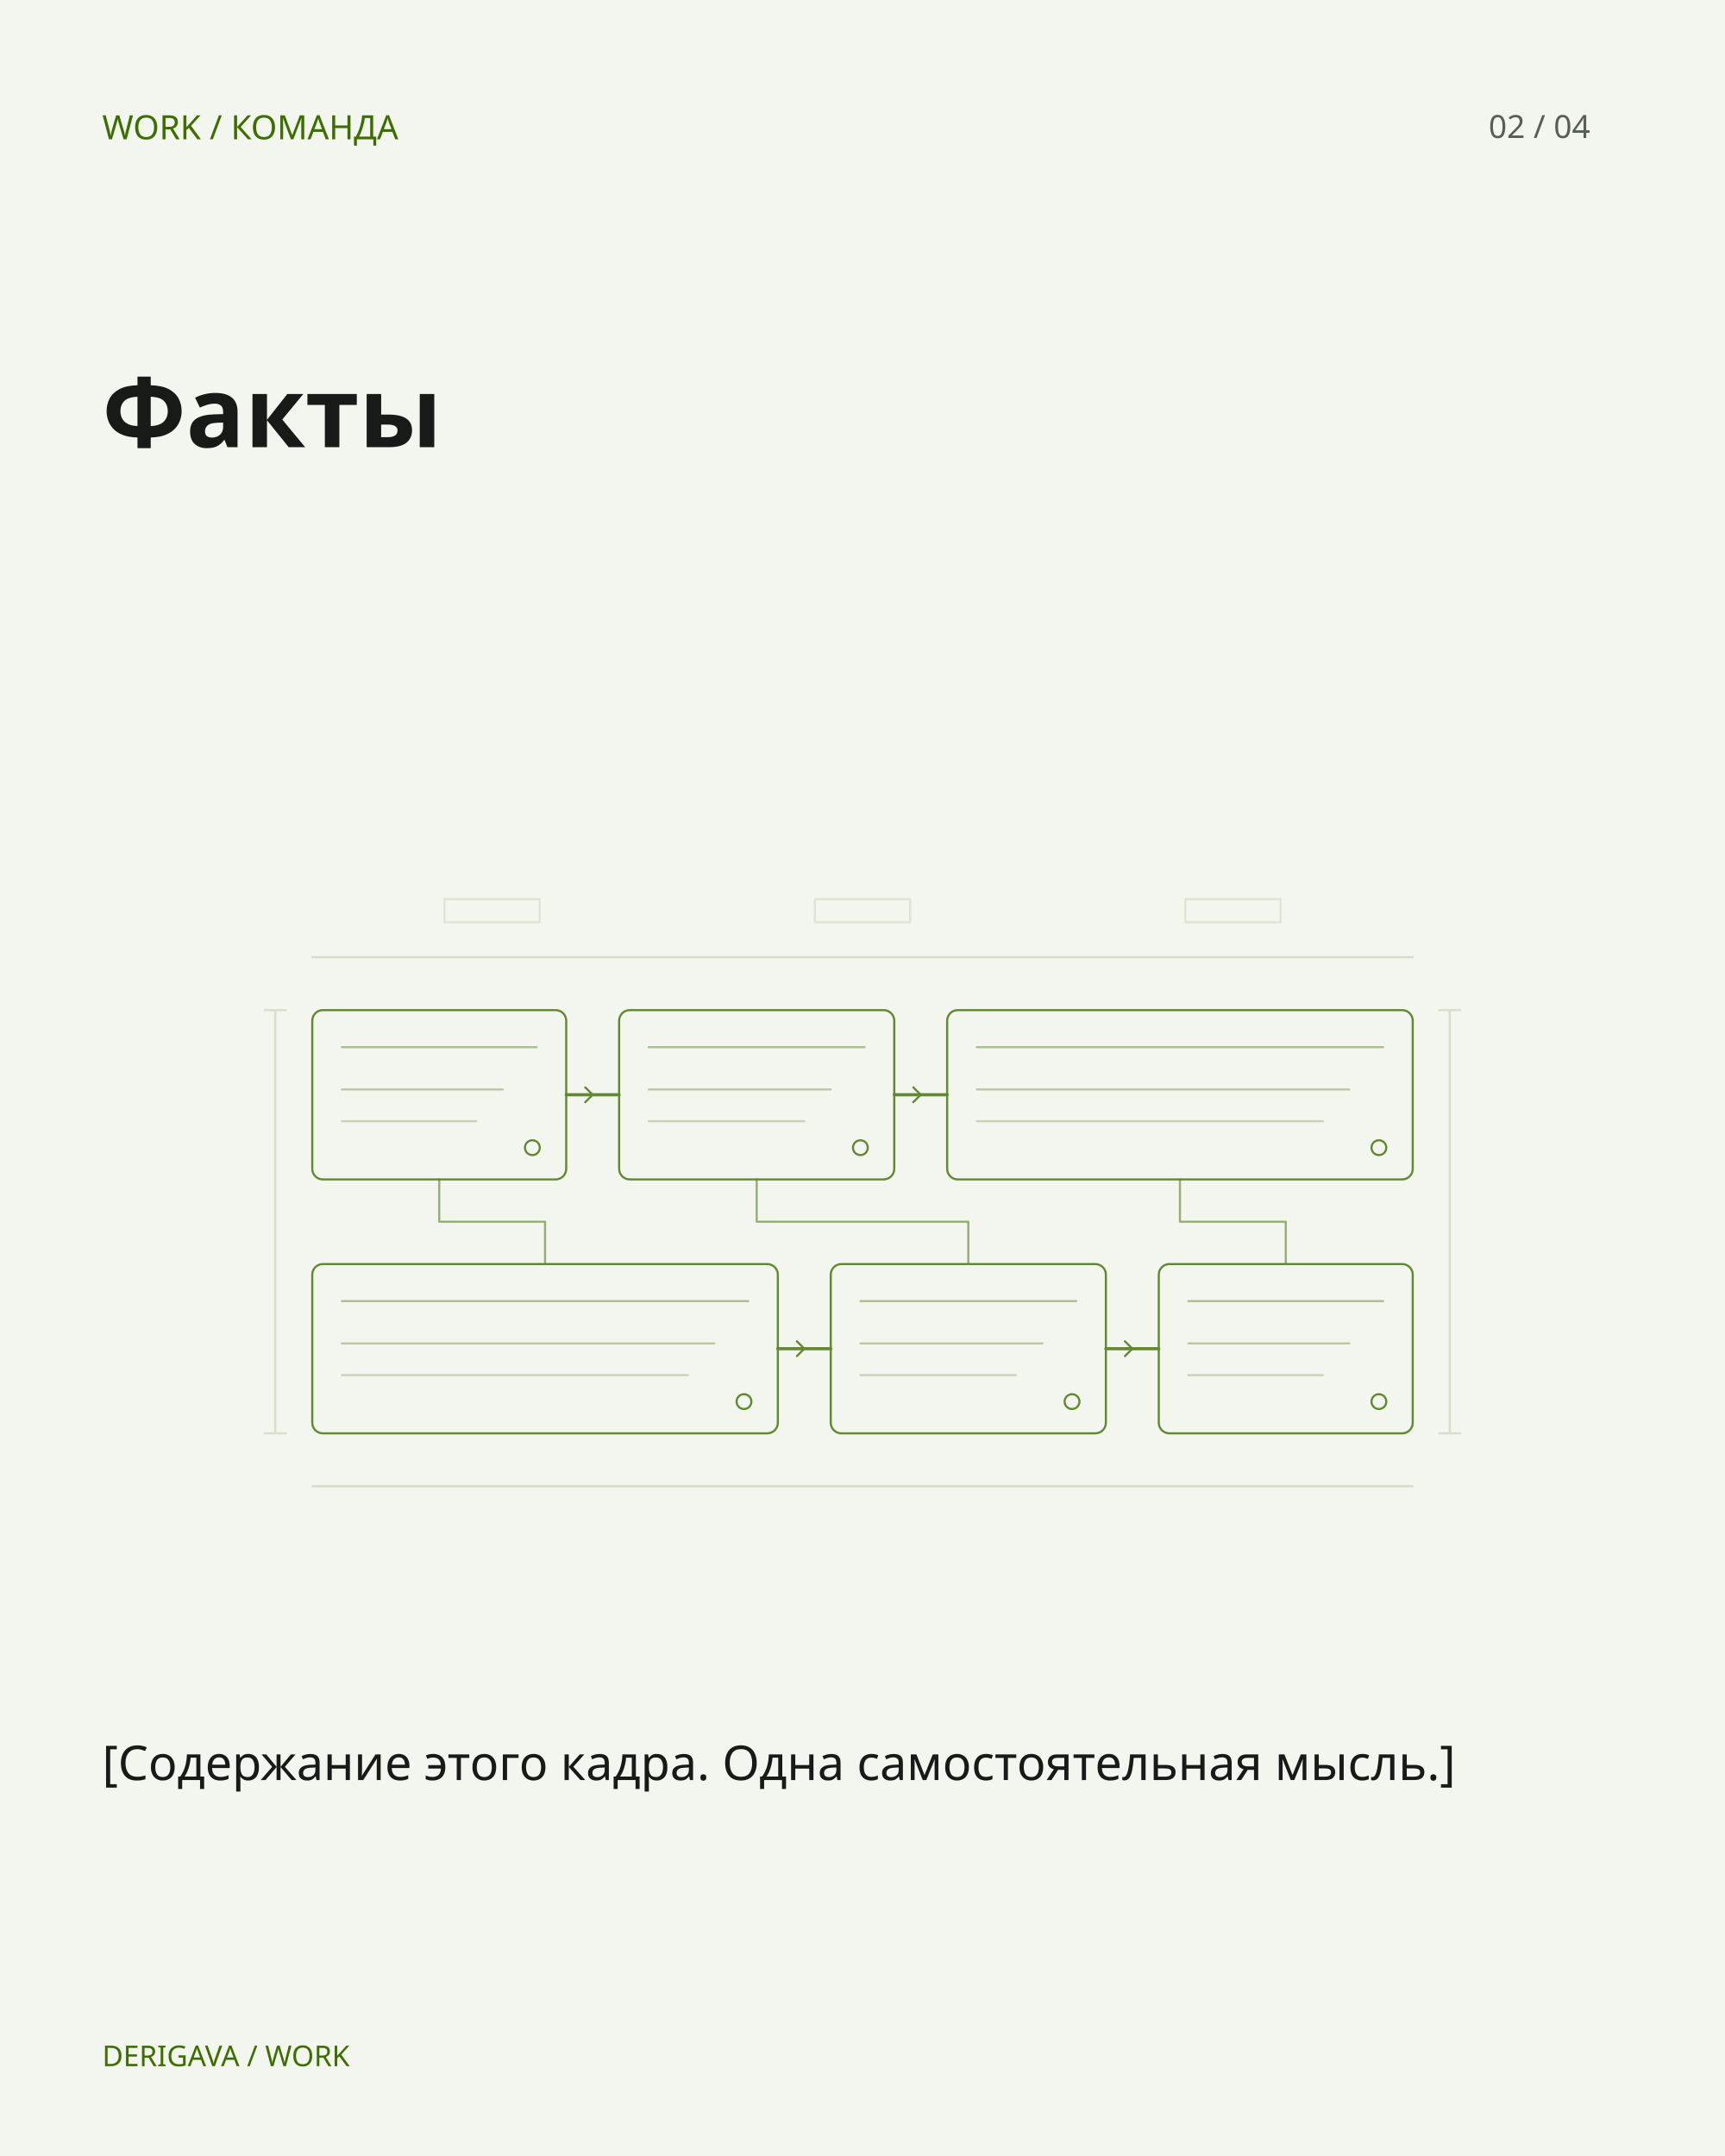
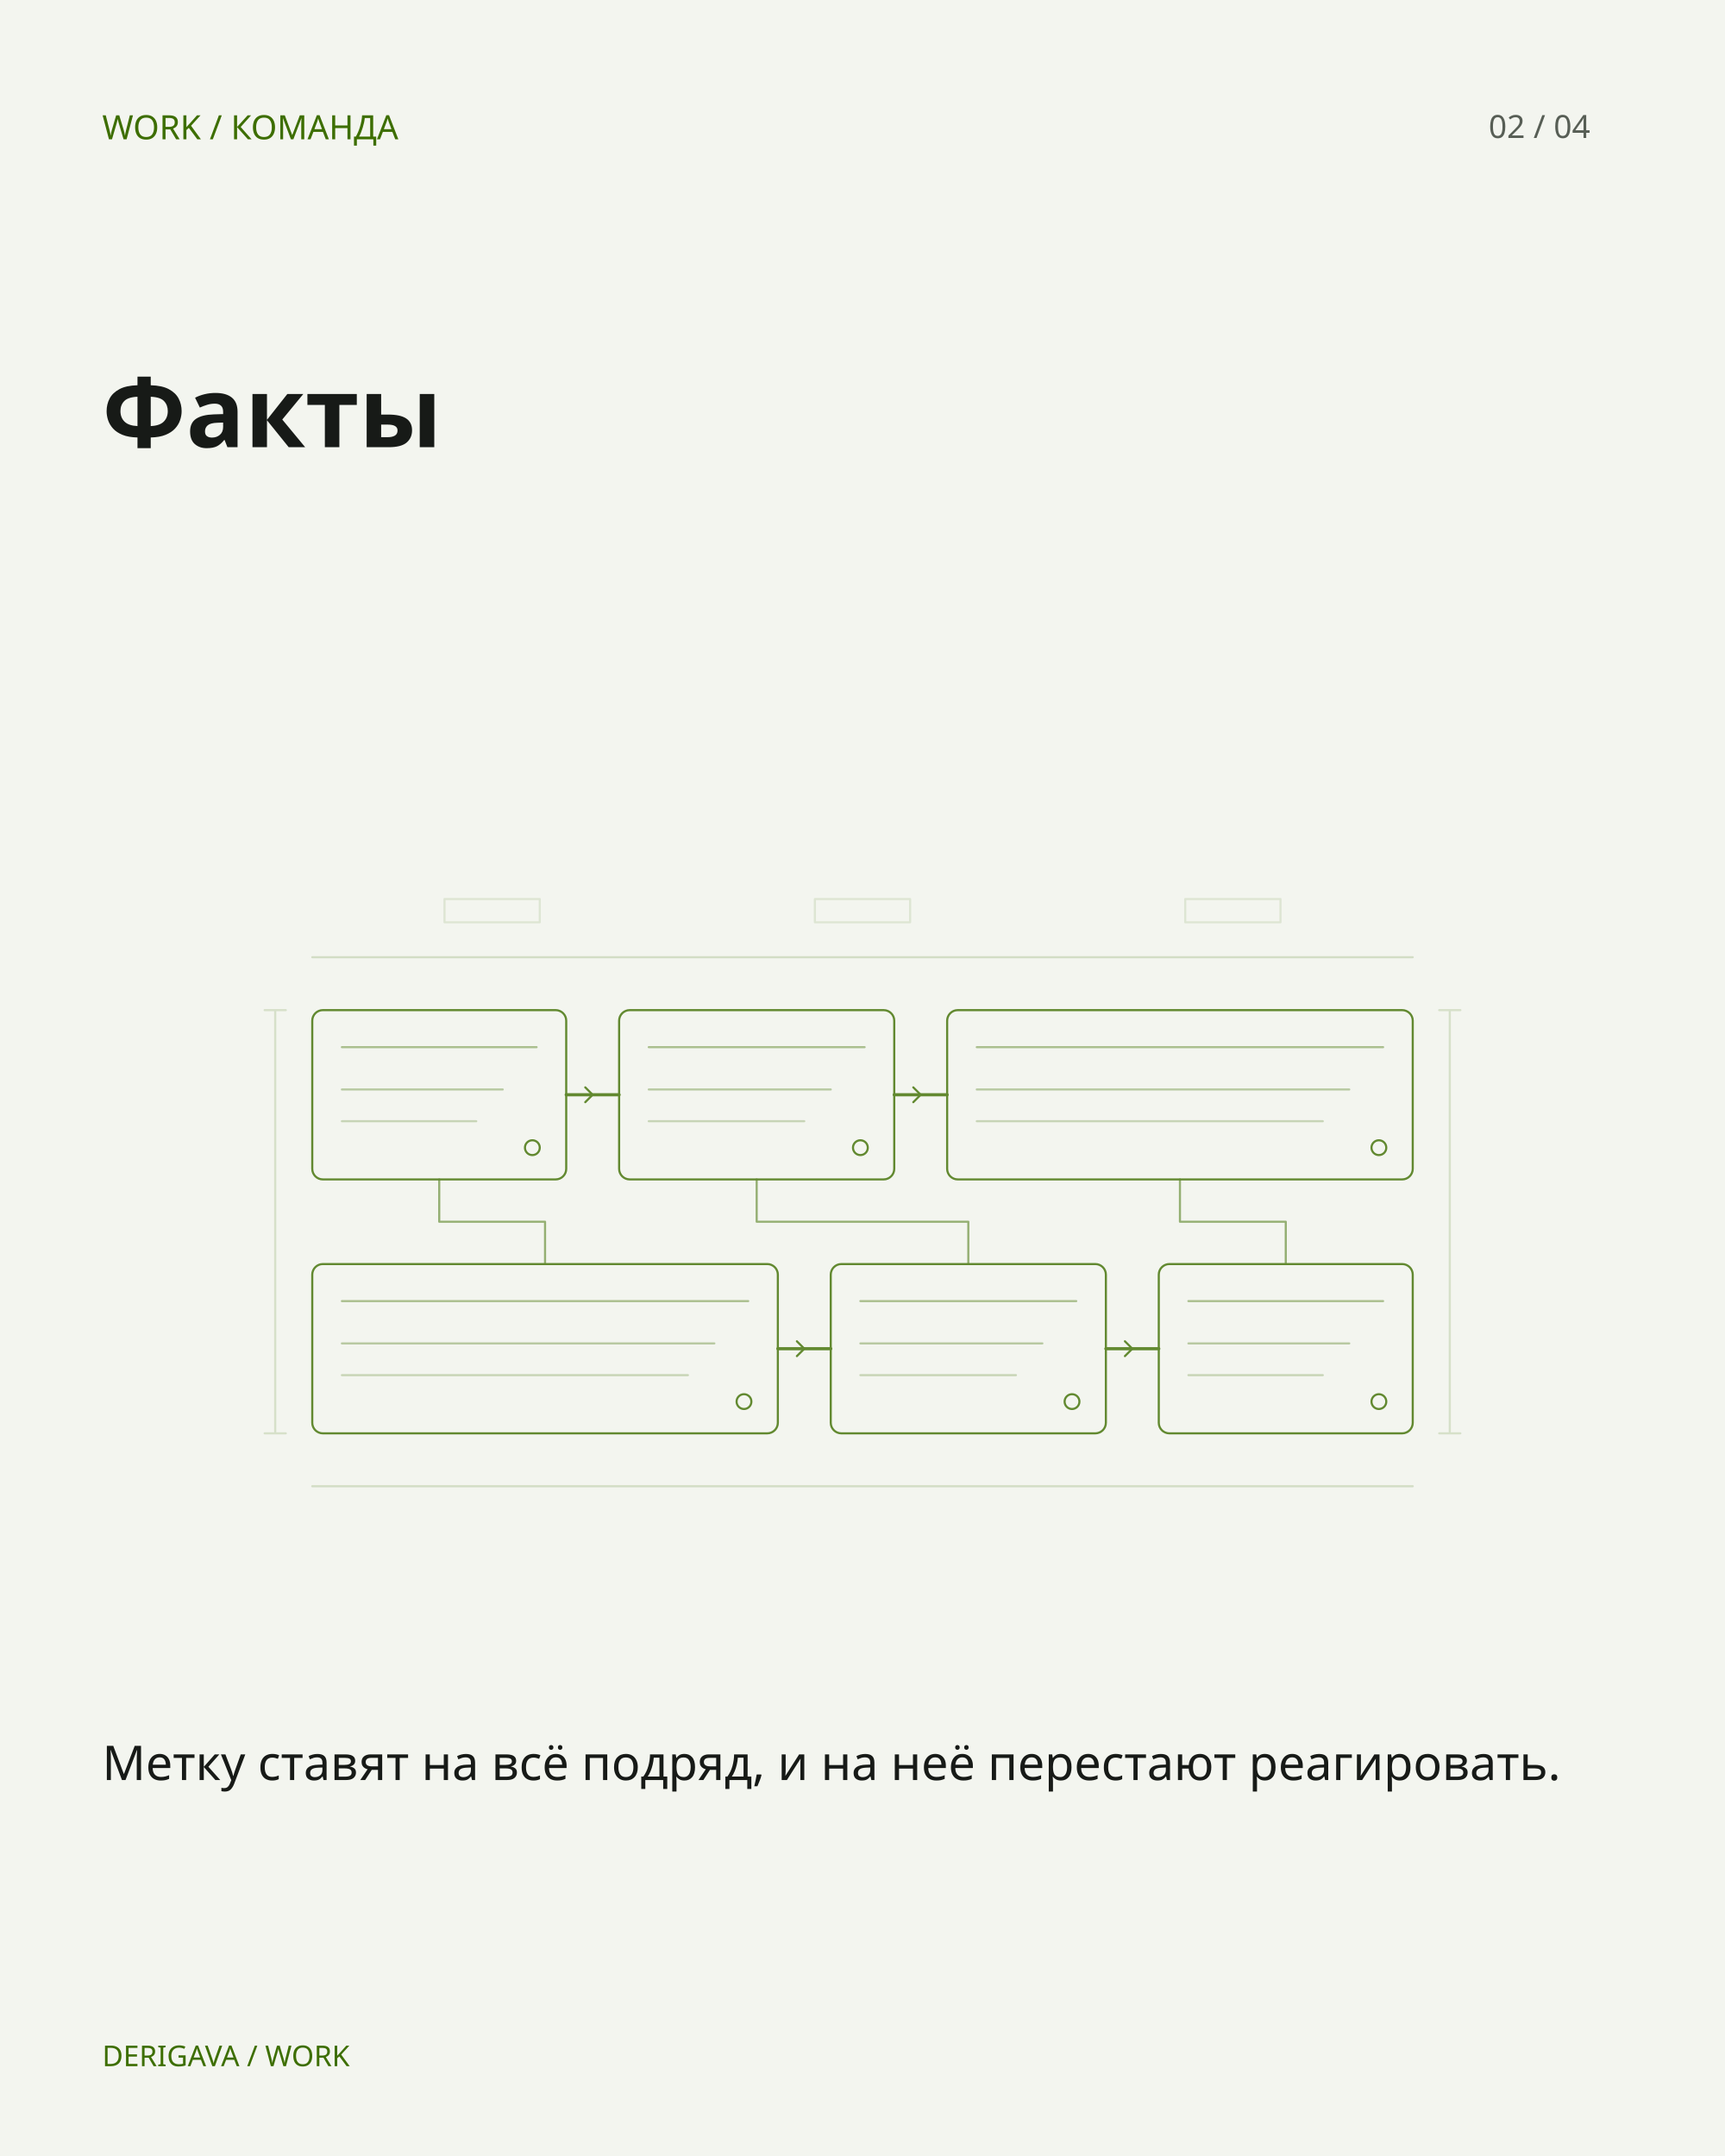
<svg xmlns="http://www.w3.org/2000/svg" width="1080" height="1350" viewBox="0 0 1080 1350">
  <style>@font-face{font-family:"Onest";font-weight:100 900;src:url("../../00 Основа/assets/fonts/Onest-Variable.ttf")}@font-face{font-family:"Unbounded";font-weight:200 900;src:url("../../00 Основа/assets/fonts/Unbounded-Variable.ttf")}@font-face{font-family:"JetBrains Mono";font-weight:400;src:url("../../00 Основа/assets/fonts/JetBrainsMono-Regular.ttf")}@font-face{font-family:"JetBrains Mono";font-weight:500;src:url("../../00 Основа/assets/fonts/JetBrainsMono-Medium.ttf")}@font-face{font-family:"Literata";font-weight:200 900;src:url("../../00 Основа/assets/fonts/Literata-Variable.ttf")}text{font-kerning:none;white-space:pre}</style>
  <rect x="0.000" y="0.000" width="1080.000" height="1350.000" rx="0" fill="#F3F5EF" stroke="none" stroke-width="1" />
  <text x="64.000" y="87.220" font-family="JetBrains Mono" font-weight="500" font-size="21" fill="#3D6E00">WORK / КОМАНДА</text>
  <text x="932.000" y="86.400" font-family="JetBrains Mono" font-weight="400" font-size="20" fill="#575E55">02 / 04</text>
  <text x="64.000" y="280.020" font-family="Unbounded" font-weight="600" font-size="61" fill="#171A17">Факты</text>
  <svg x="64" y="500" width="952" height="530" opacity="0.8" viewBox="0 0 1200 800" fill="none" stroke="#3D6E00" stroke-width="2" stroke-linecap="round" stroke-linejoin="round" role="img" aria-label="Согласованные блоки">
    <path d="M80 150h1040M80 650h1040" opacity=".22" />
    <rect x="80" y="200" width="240" height="160" rx="10" />
    <line x1="108" y1="235" x2="292" y2="235" opacity=".5" />
    <line x1="108" y1="275" x2="260" y2="275" opacity=".4" />
    <line x1="108" y1="305" x2="235" y2="305" opacity=".3" />
    <circle cx="288" cy="330" r="7" />
    <rect x="370" y="200" width="260" height="160" rx="10" />
    <line x1="398" y1="235" x2="602" y2="235" opacity=".5" />
    <line x1="398" y1="275" x2="570" y2="275" opacity=".4" />
    <line x1="398" y1="305" x2="545" y2="305" opacity=".3" />
    <circle cx="598" cy="330" r="7" />
    <rect x="680" y="200" width="440" height="160" rx="10" />
    <line x1="708" y1="235" x2="1092" y2="235" opacity=".5" />
    <line x1="708" y1="275" x2="1060" y2="275" opacity=".4" />
    <line x1="708" y1="305" x2="1035" y2="305" opacity=".3" />
    <circle cx="1088" cy="330" r="7" />
    <rect x="80" y="440" width="440" height="160" rx="10" />
    <line x1="108" y1="475" x2="492" y2="475" opacity=".5" />
    <line x1="108" y1="515" x2="460" y2="515" opacity=".4" />
    <line x1="108" y1="545" x2="435" y2="545" opacity=".3" />
    <circle cx="488" cy="570" r="7" />
    <rect x="570" y="440" width="260" height="160" rx="10" />
    <line x1="598" y1="475" x2="802" y2="475" opacity=".5" />
    <line x1="598" y1="515" x2="770" y2="515" opacity=".4" />
    <line x1="598" y1="545" x2="745" y2="545" opacity=".3" />
    <circle cx="798" cy="570" r="7" />
    <rect x="880" y="440" width="240" height="160" rx="10" />
    <line x1="908" y1="475" x2="1092" y2="475" opacity=".5" />
    <line x1="908" y1="515" x2="1060" y2="515" opacity=".4" />
    <line x1="908" y1="545" x2="1035" y2="545" opacity=".3" />
    <circle cx="1088" cy="570" r="7" />
    <path d="M320 280h50M630 280h50M520 520h50M830 520h50" stroke-width="3" />
    <path d="M200 360v40h100v40M500 360v40h200v40M900 360v40h100v40" opacity=".65" />
    <polyline points="338,273 345,280 338,287" />
    <polyline points="648,273 655,280 648,287" />
    <polyline points="538,513 545,520 538,527" />
    <polyline points="848,513 855,520 848,527" />
    <path d="M45 200v400M35 200h20M35 600h20M1155 200v400M1145 200h20M1145 600h20" opacity=".2" />
    <rect x="205" y="95" width="90" height="22" rx="0" opacity=".15" />
    <rect x="555" y="95" width="90" height="22" rx="0" opacity=".15" />
    <rect x="905" y="95" width="90" height="22" rx="0" opacity=".15" />
  </svg>
-   <text x="64.000" y="1114.600" font-family="Onest" font-weight="400" font-size="30" fill="#171A17">[Содержание этого кадра. Одна самостоятельная мысль.]</text>
+   <text x="64.000" y="1114.600" font-family="Onest" font-weight="400" font-size="30" fill="#171A17">Метку ставят на всё подряд, и на неё перестают реагировать.</text>
  <text x="64.000" y="1293.760" font-family="JetBrains Mono" font-weight="500" font-size="18" fill="#3D6E00">DERIGAVA / WORK</text>
</svg>
